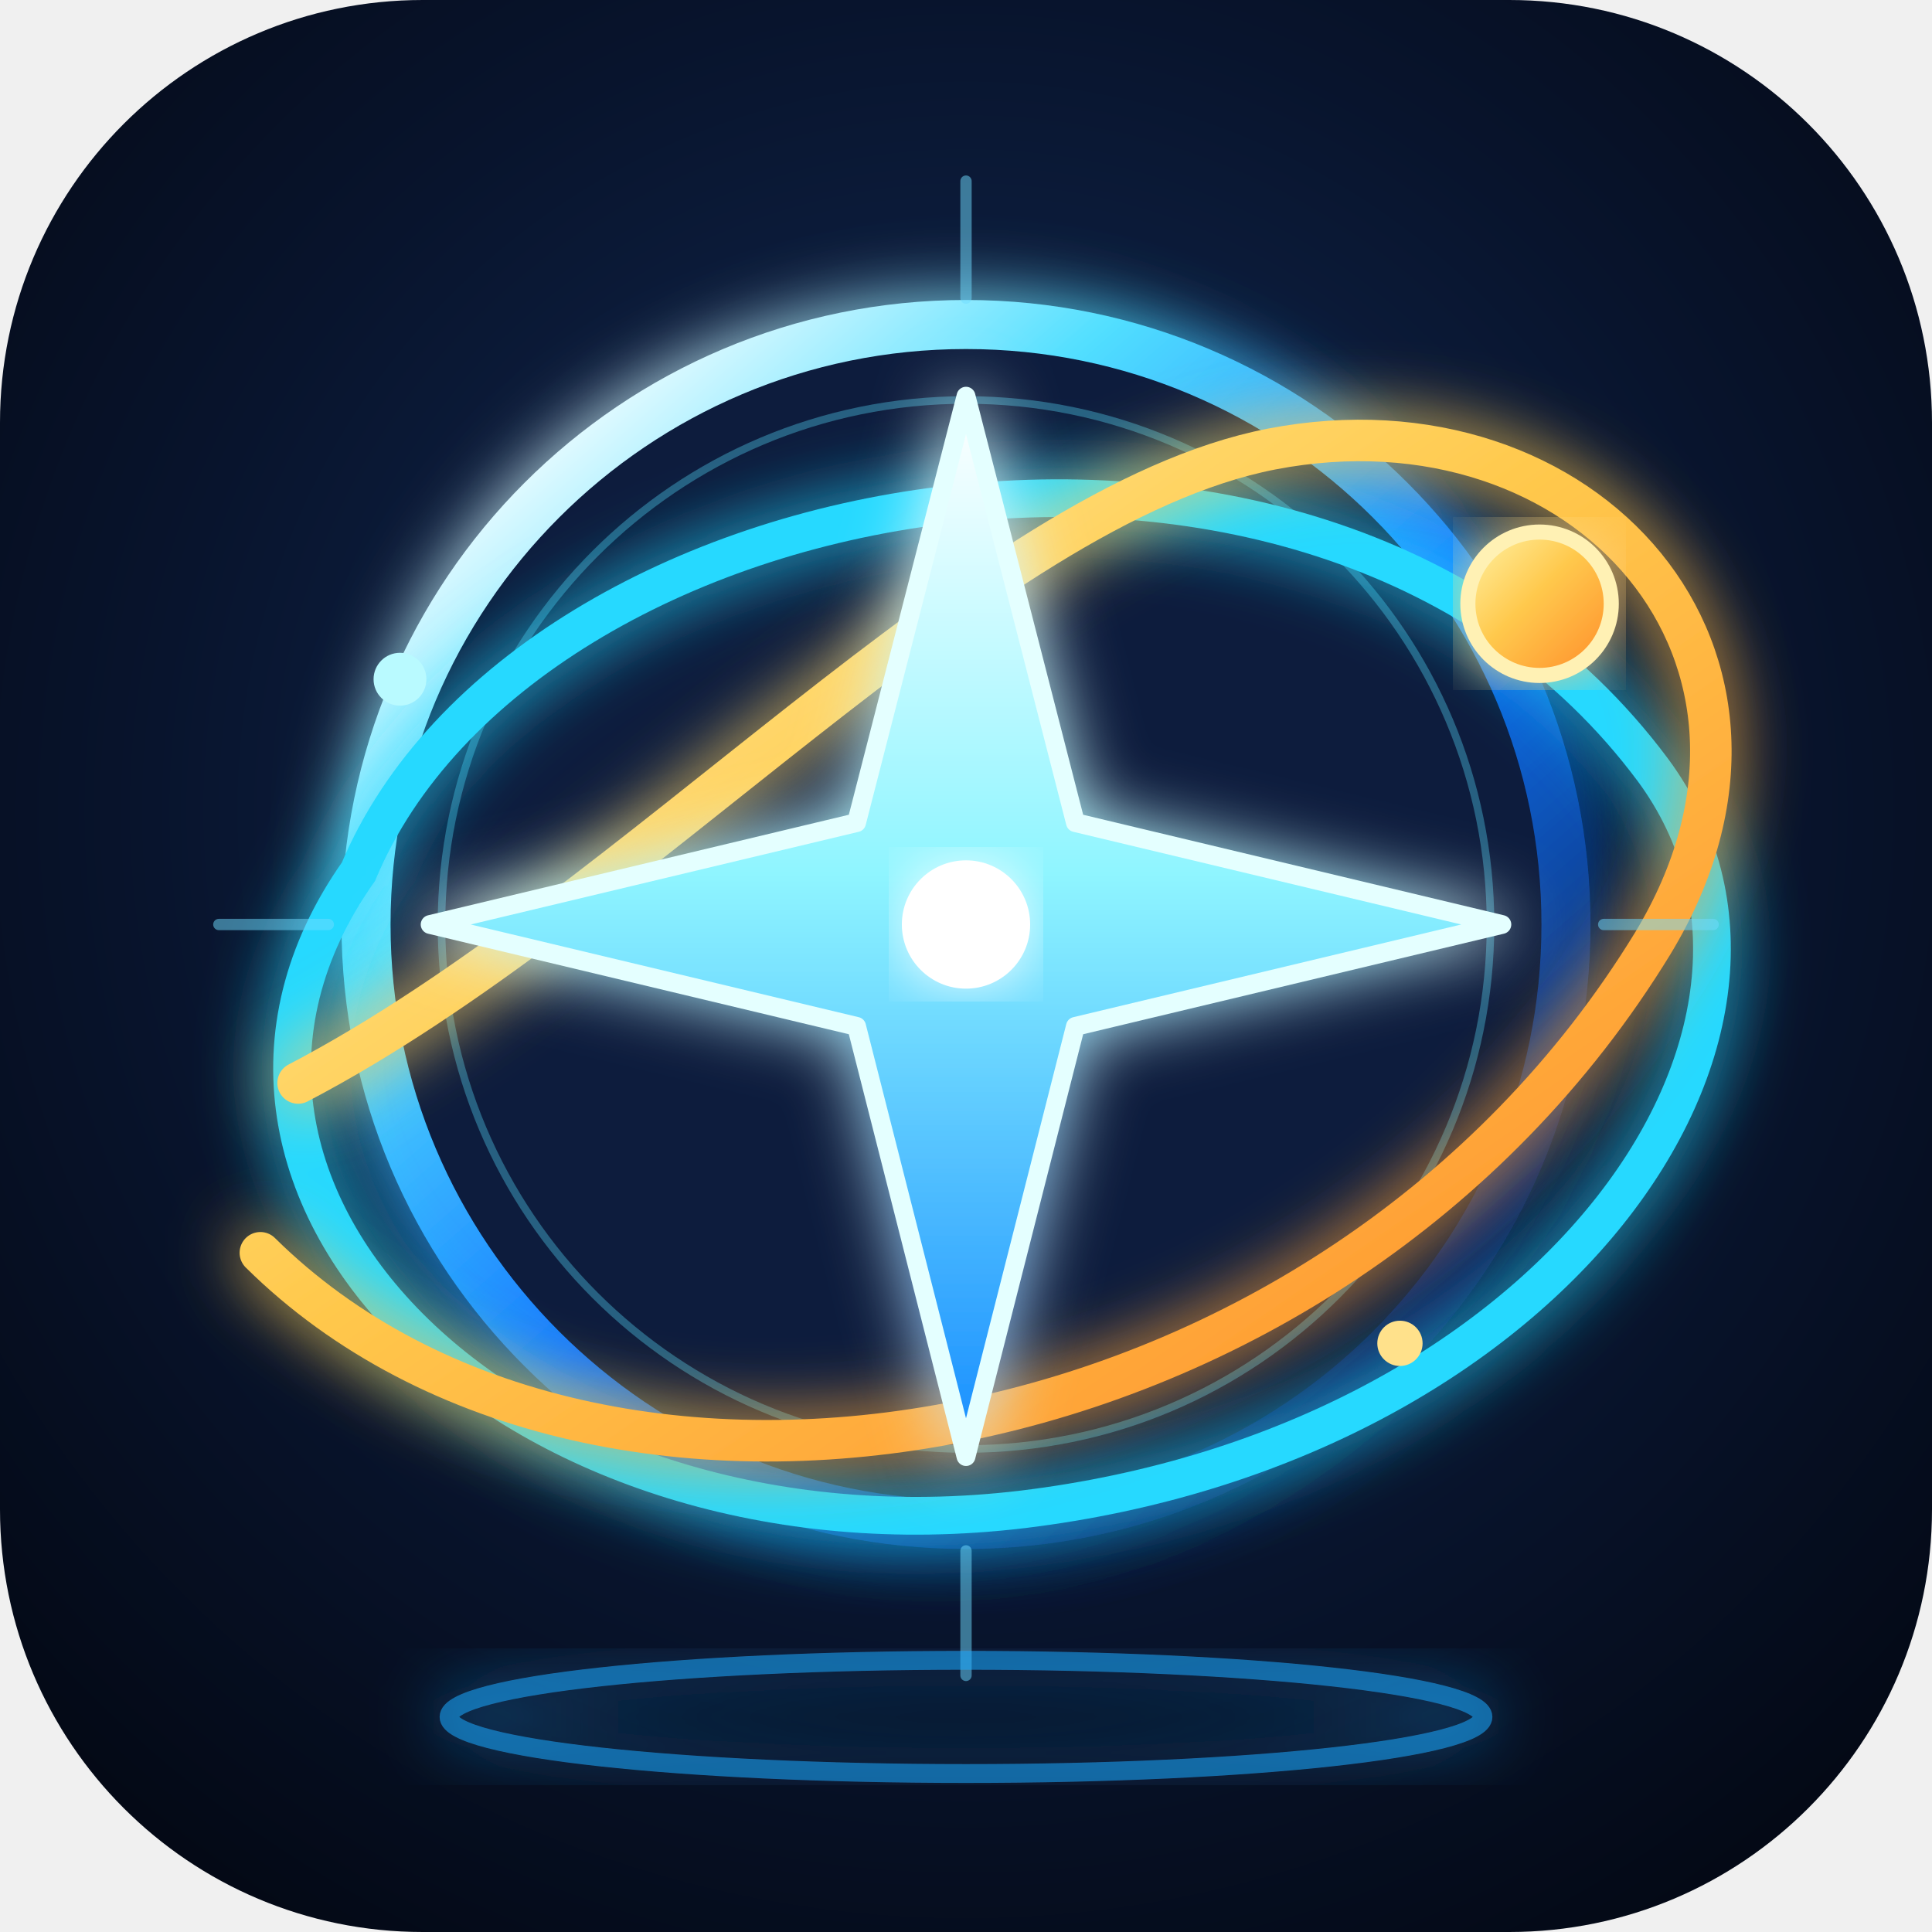
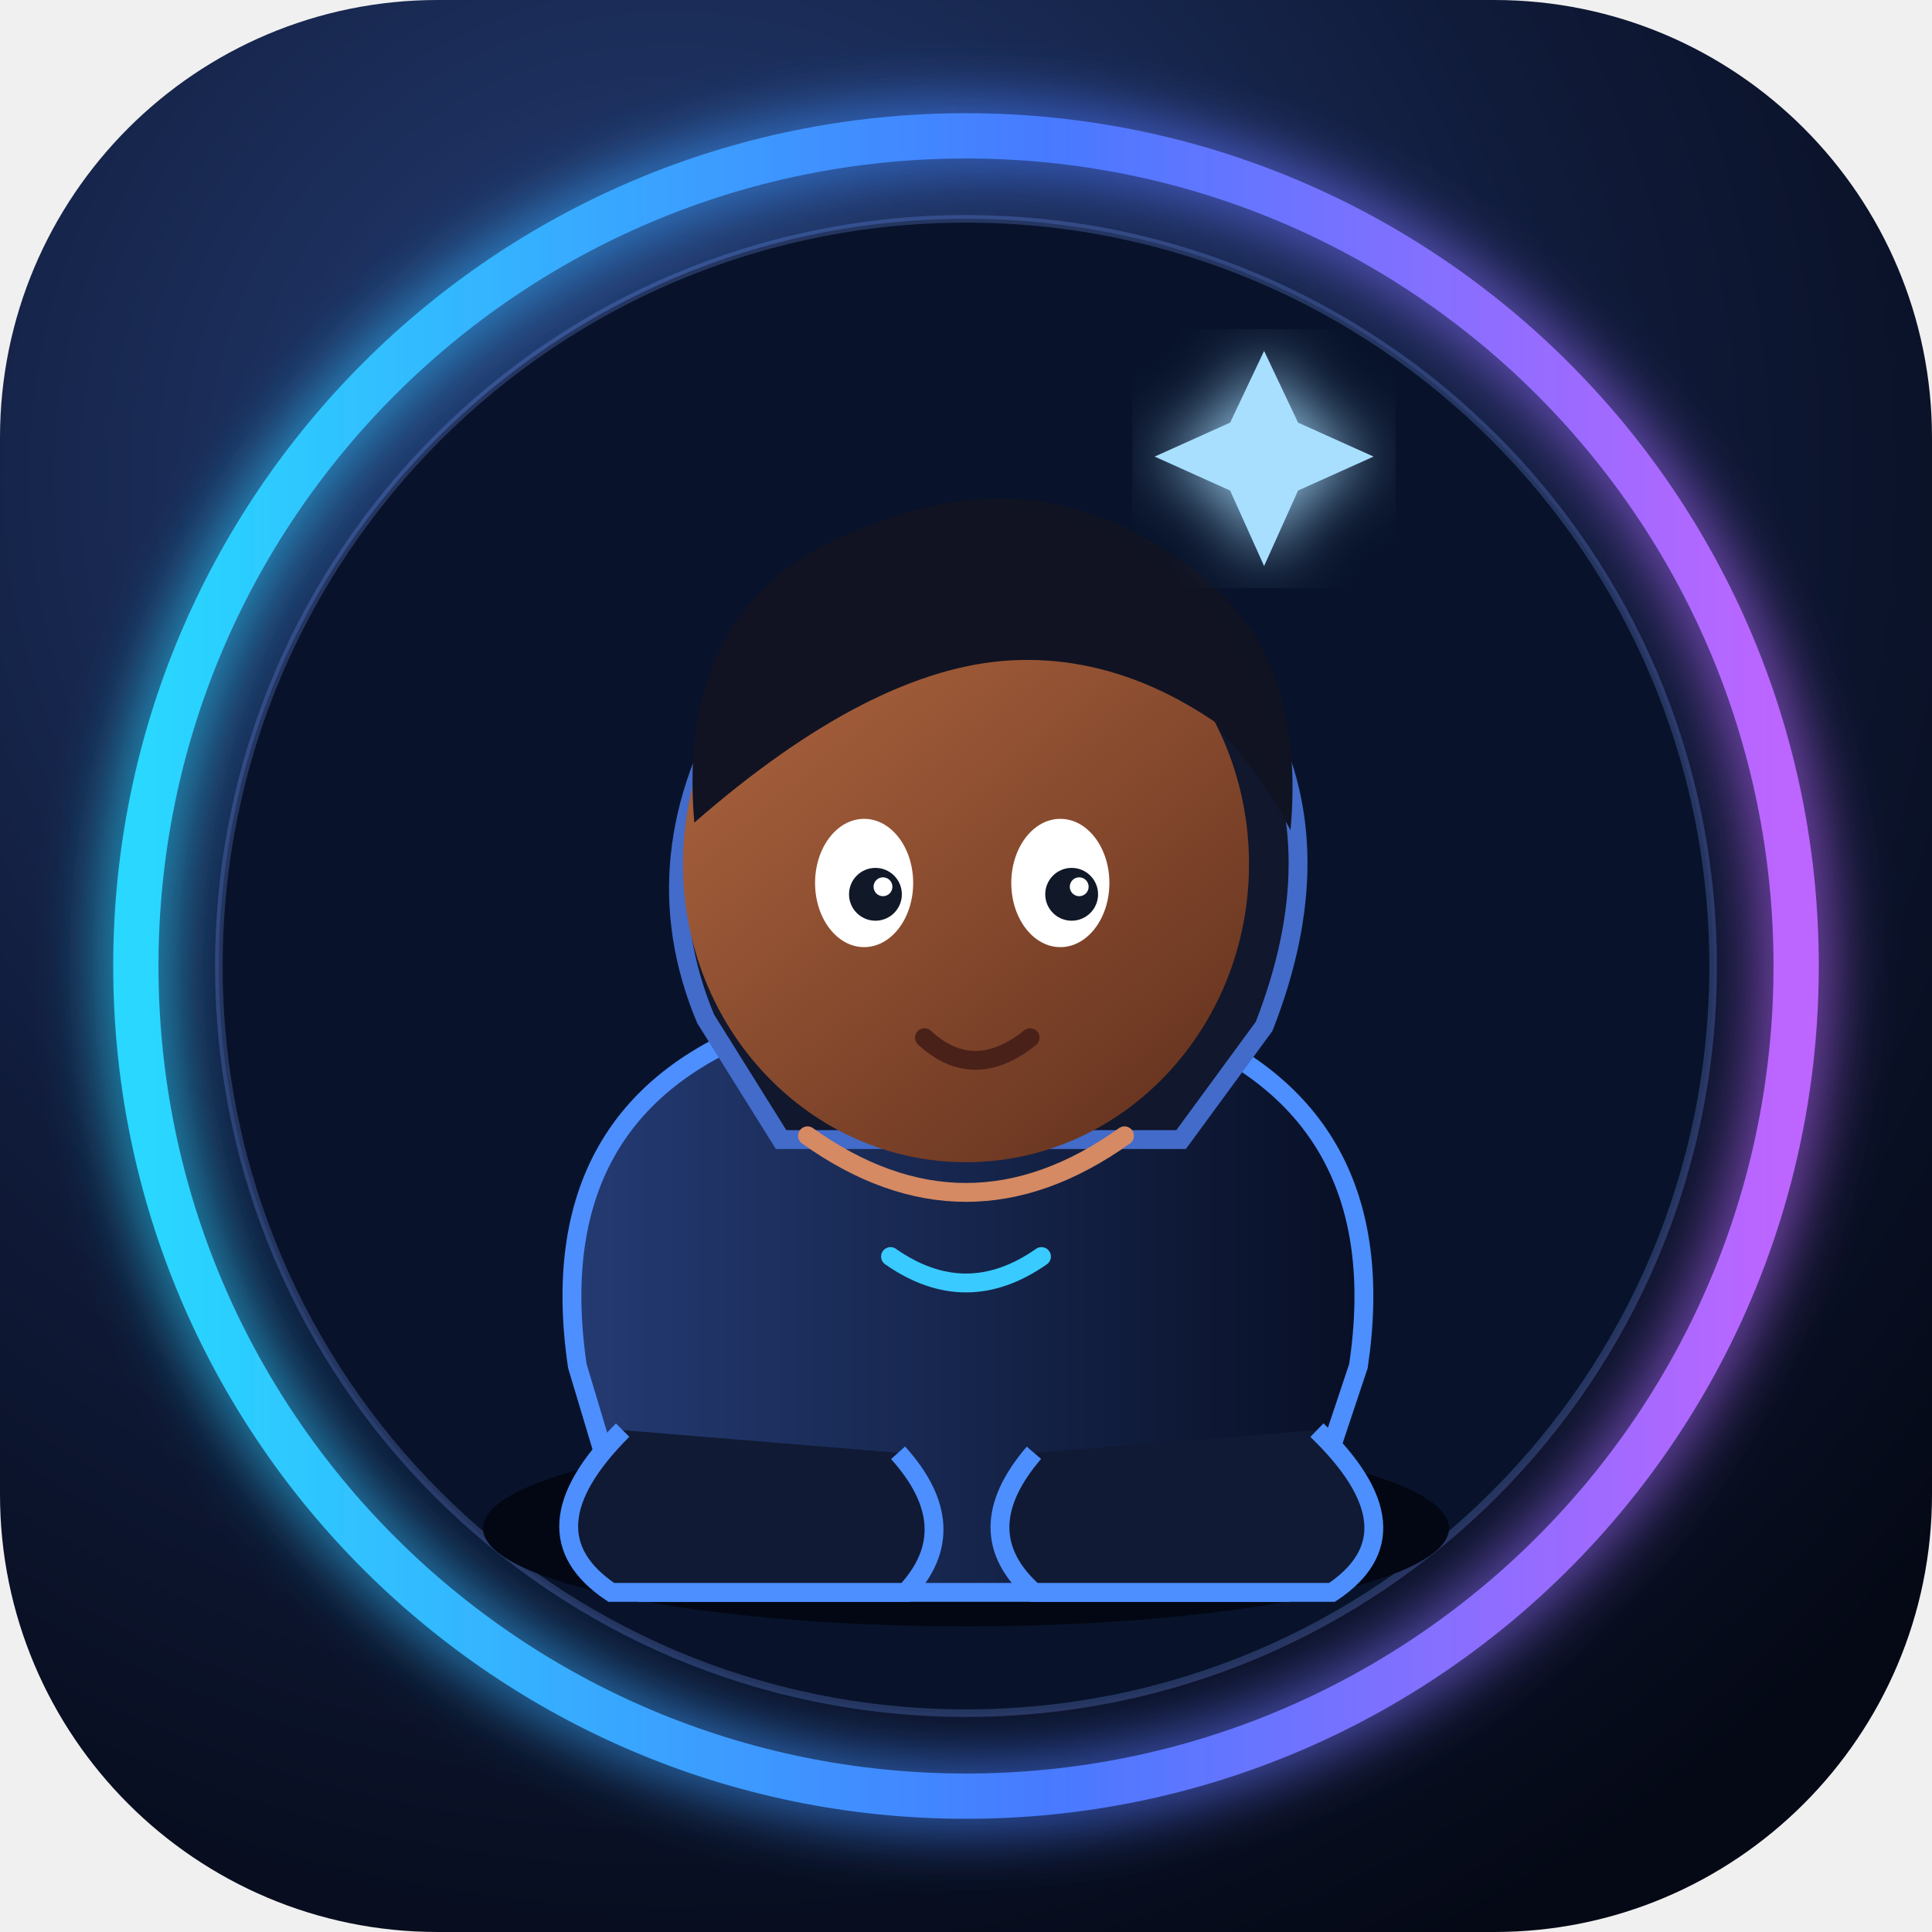
<svg xmlns="http://www.w3.org/2000/svg" viewBox="0 0 512 512">
  <defs>
-     <radialGradient id="bg" cx="50%" cy="42%" r="72%">
-       <stop offset="0" stop-color="#142c58" />
-       <stop offset=".58" stop-color="#08142d" />
-       <stop offset="1" stop-color="#030711" />
+     <radialGradient id="bg" cx="35%" cy="25%" r="85%">
+       <stop stop-color="#263f78" />
+       <stop offset=".55" stop-color="#101b3a" />
+       <stop offset="1" stop-color="#050916" />
    </radialGradient>
-     <linearGradient id="orb" x1="15%" y1="10%" x2="85%" y2="90%">
-       <stop stop-color="#e7fbff" />
-       <stop offset=".22" stop-color="#52dfff" />
-       <stop offset=".55" stop-color="#1479ff" />
-       <stop offset="1" stop-color="#071b50" />
+     <linearGradient id="ring">
+       <stop stop-color="#29d7ff" />
+       <stop offset=".55" stop-color="#477aff" />
+       <stop offset="1" stop-color="#bd65ff" />
    </linearGradient>
-     <linearGradient id="gold" x1="0" y1="0" x2="1" y2="1">
-       <stop stop-color="#fff4a8" />
-       <stop offset=".45" stop-color="#ffc94d" />
-       <stop offset="1" stop-color="#ff8a28" />
+     <linearGradient id="skin" x2=".8" y2="1">
+       <stop stop-color="#b66b43" />
+       <stop offset="1" stop-color="#66331f" />
    </linearGradient>
-     <linearGradient id="star" x1="0" y1="0" x2="0" y2="1">
-       <stop stop-color="#fff" />
-       <stop offset=".45" stop-color="#8ff5ff" />
-       <stop offset="1" stop-color="#168cff" />
+     <linearGradient id="hood">
+       <stop stop-color="#243b73" />
+       <stop offset="1" stop-color="#080f25" />
    </linearGradient>
    <filter id="glow">
      <feGaussianBlur stdDeviation="9" result="b" />
      <feMerge>
        <feMergeNode in="b" />
        <feMergeNode in="SourceGraphic" />
      </feMerge>
    </filter>
  </defs>
-   <rect width="512" height="512" rx="112" fill="url(#bg)" />
-   <circle cx="256" cy="245" r="159" fill="#0a1b3d" stroke="url(#orb)" stroke-width="13" filter="url(#glow)" />
-   <circle cx="256" cy="245" r="139" fill="none" stroke="#5bdfff" stroke-opacity=".35" stroke-width="2" />
-   <path d="M95 231C139 126 350 86 438 204C489 273 411 383 271 400C137 416 35 316 95 231Z" fill="none" stroke="#25d9ff" stroke-width="10" stroke-linecap="round" filter="url(#glow)" />
-   <path d="M69 332C159 421 353 389 438 250C484 174 420 103 337 119C260 134 169 240 79 287" fill="none" stroke="url(#gold)" stroke-width="11" stroke-linecap="round" filter="url(#glow)" />
-   <path d="M256 105L285 218L398 245L285 272L256 386L227 272L114 245L227 218Z" fill="url(#star)" stroke="#e4ffff" stroke-width="5" stroke-linejoin="round" filter="url(#glow)" />
-   <circle cx="256" cy="245" r="17" fill="#fff" filter="url(#glow)" />
-   <circle cx="408" cy="160" r="19" fill="url(#gold)" stroke="#fff1b4" stroke-width="4" filter="url(#glow)" />
-   <circle cx="106" cy="180" r="7" fill="#b9faff" />
-   <circle cx="371" cy="356" r="6" fill="#ffe18b" />
-   <path d="M256 48V79M256 411V444M58 245H87M425 245H454" stroke="#71ddff" stroke-opacity=".5" stroke-width="3" stroke-linecap="round" />
-   <ellipse cx="256" cy="455" rx="137" ry="15" fill="none" stroke="#21aaff" stroke-opacity=".55" stroke-width="5" filter="url(#glow)" />
+   <rect width="512" height="512" rx="116" fill="url(#bg)" />
+   <circle cx="256" cy="256" r="220" fill="none" stroke="url(#ring)" stroke-width="12" filter="url(#glow)" />
+   <circle cx="256" cy="256" r="198" fill="#08132b" stroke="#789cff" stroke-opacity=".25" stroke-width="2" />
+   <ellipse cx="256" cy="405" rx="128" ry="26" fill="#020713" />
+   <path d="M153 362q-10-68 50-90h108q59 23 49 90l-20 60H171z" fill="url(#hood)" stroke="#4d8fff" stroke-width="5" />
+   <path d="M187 270q-18-43 9-87 22-36 67-34 51 2 72 42 18 35 0 81l-22 30H207z" fill="#11172c" stroke="#426bca" stroke-width="5" />
+   <path d="M187 223q-9-61 42-83 49-21 91 14 26 22 22 66-17-32-42-42-42 22-113 9z" fill="#101322" />
+   <ellipse cx="256" cy="229" rx="75" ry="79" fill="url(#skin)" />
+   <path d="M184 218q-5-58 42-77 45-18 84 11 24 18 31 55-35-34-73-32-37 2-84 43z" fill="#111322" />
+   <ellipse cx="229" cy="234" rx="13" ry="17" fill="#fff" />
+   <ellipse cx="281" cy="234" rx="13" ry="17" fill="#fff" />
+   <circle cx="232" cy="237" r="7" fill="#111827" />
+   <circle cx="284" cy="237" r="7" fill="#111827" />
+   <circle cx="234" cy="235" r="2.5" fill="#fff" />
+   <circle cx="286" cy="235" r="2.5" fill="#fff" />
+   <path d="M245 275q13 12 28 0" fill="none" stroke="#4a2118" stroke-width="5" stroke-linecap="round" />
+   <path d="M214 301q42 30 84 0" fill="none" stroke="#d58a63" stroke-width="5" stroke-linecap="round" />
+   <path d="M165 379q-27 27-3 43h78q16-17-2-37M274 385q-18 21 0 37h79q24-16-4-43" fill="#101a34" stroke="#4d8fff" stroke-width="5" />
+   <path d="M236 333q20 14 40 0" fill="none" stroke="#39caff" stroke-width="5" stroke-linecap="round" />
+   <path d="M335 93l9 19 20 9-20 9-9 20-9-20-20-9 20-9z" fill="#a8dfff" filter="url(#glow)" />
</svg>
